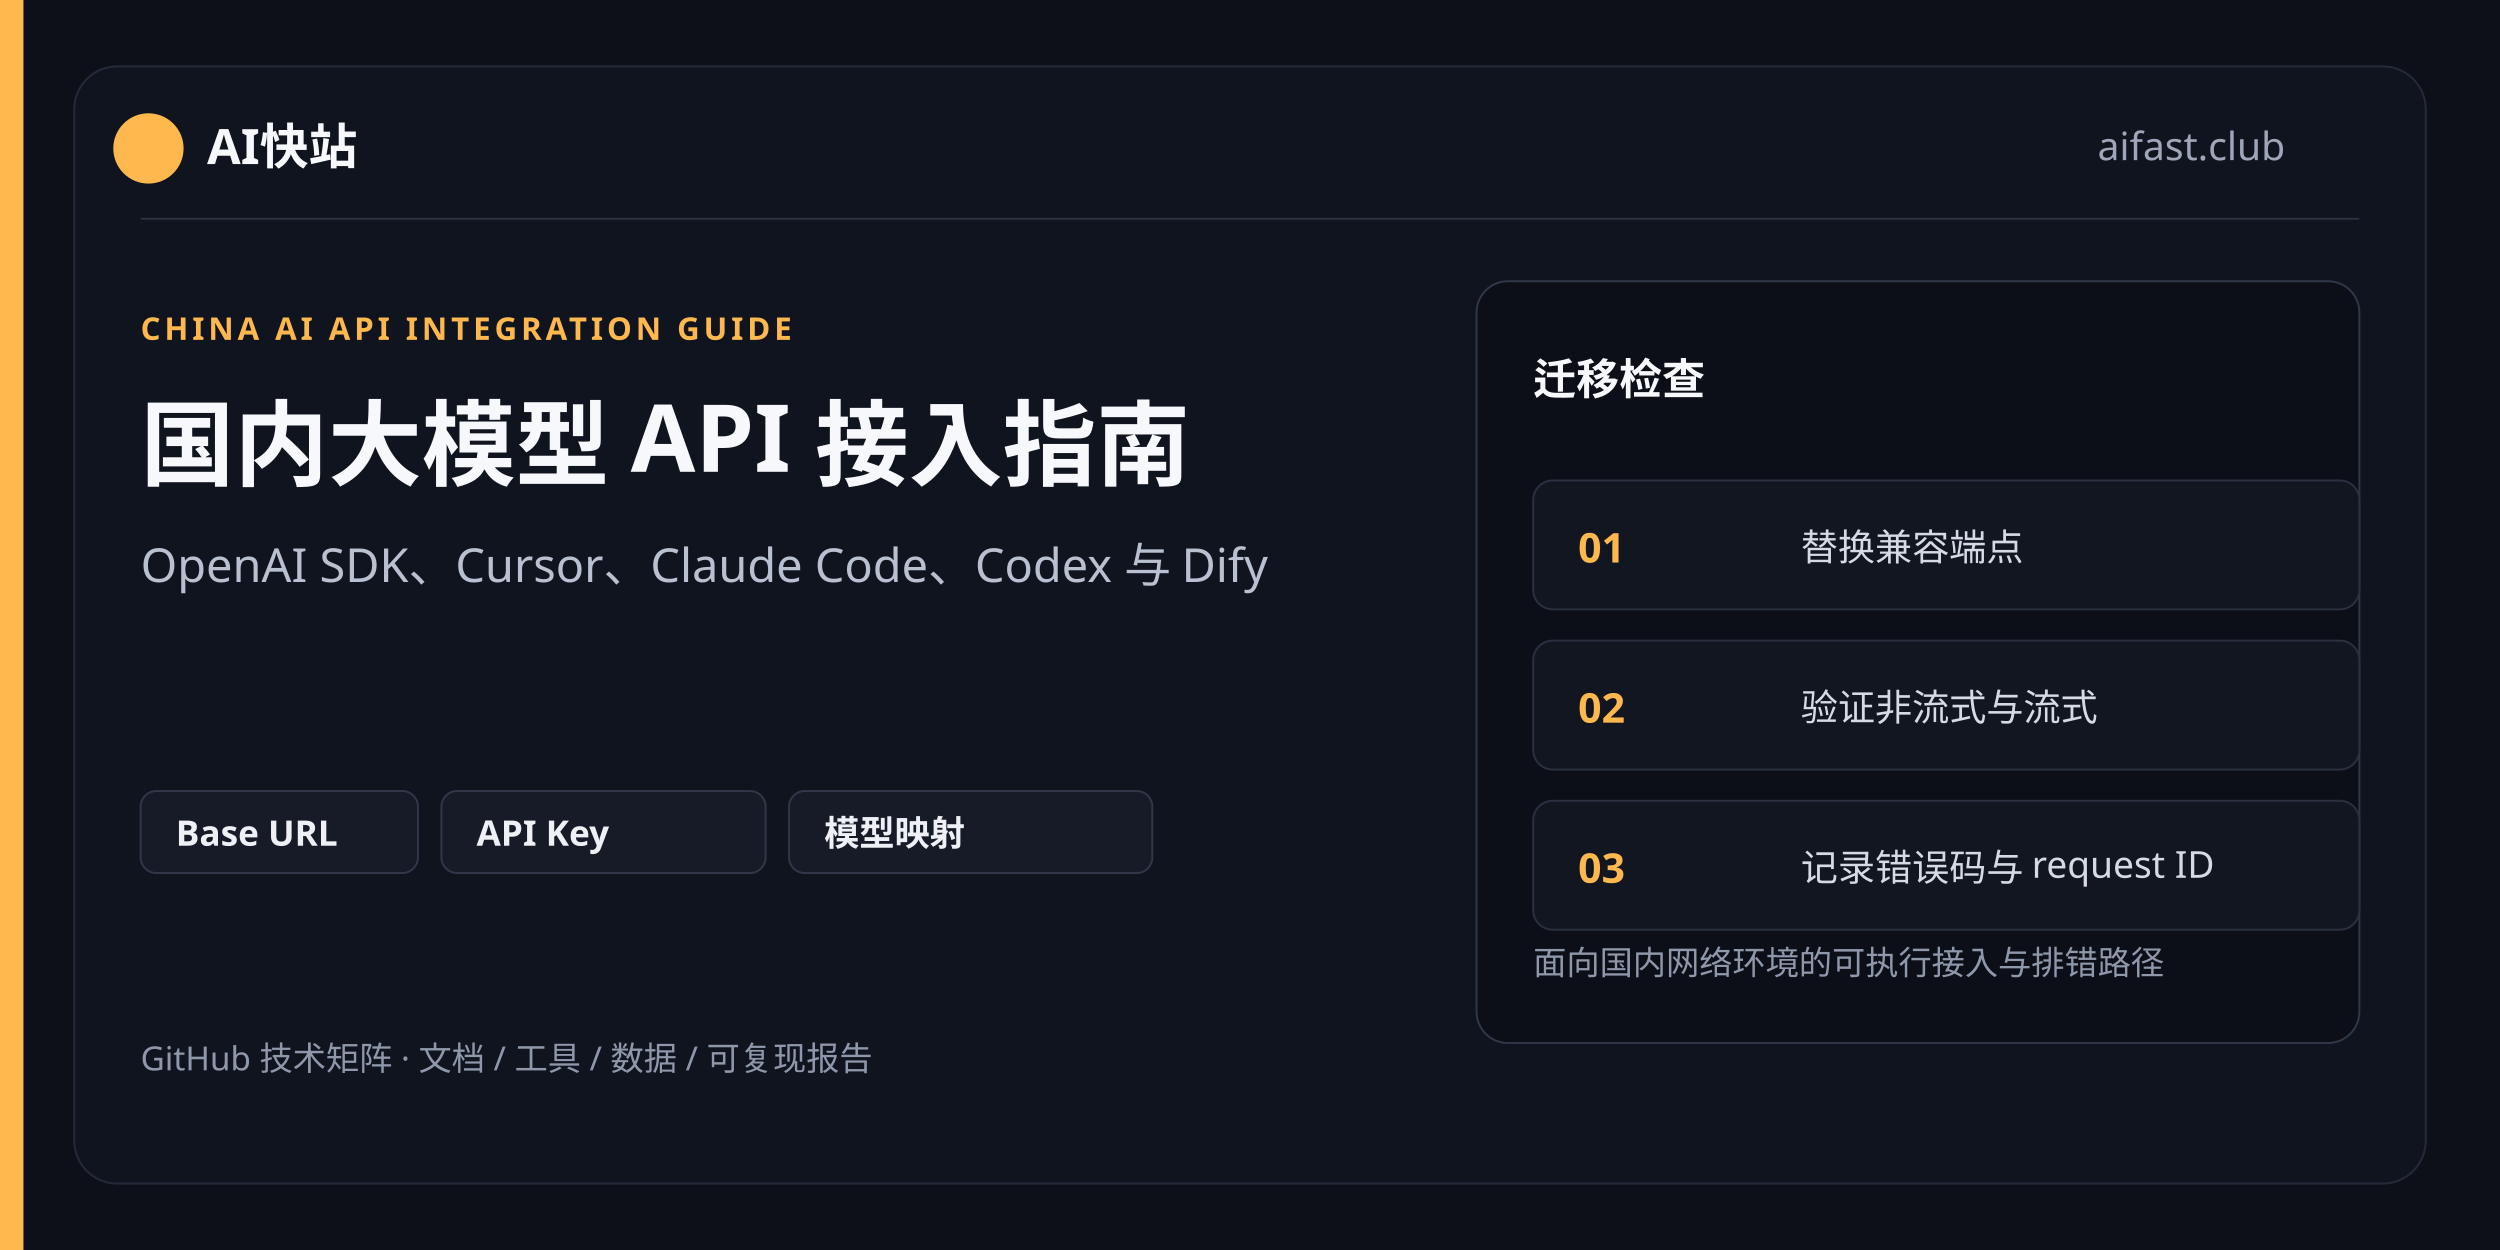
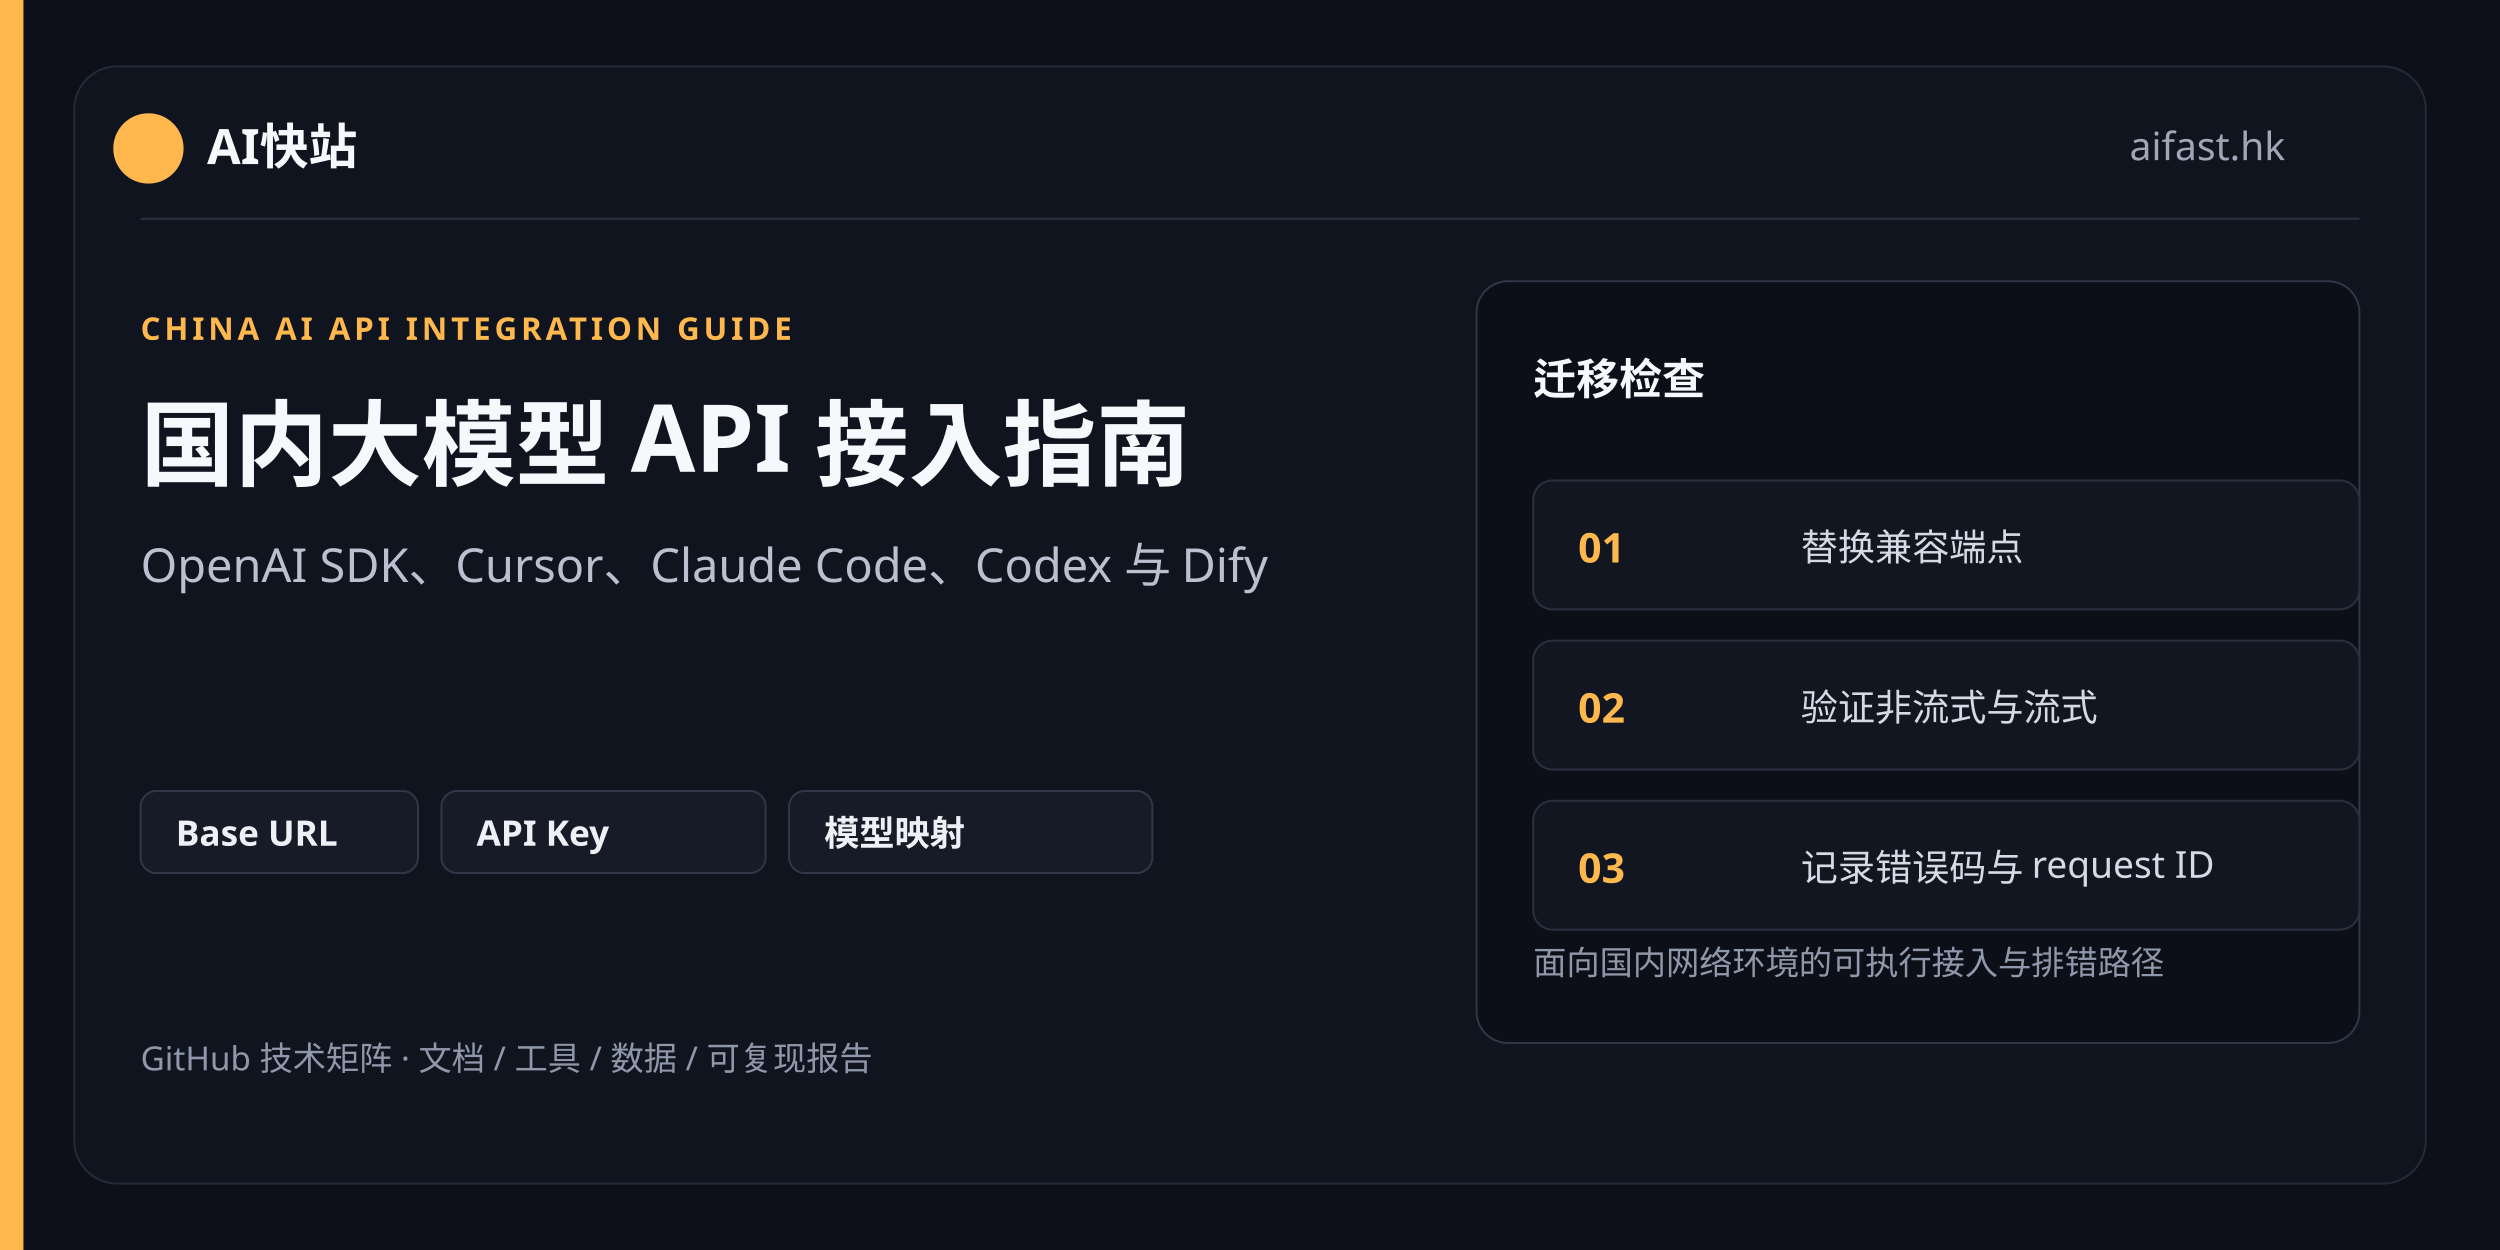
<svg xmlns="http://www.w3.org/2000/svg" width="1280" height="640" viewBox="0 0 1280 640">
  <rect width="1280" height="640" fill="#0d1018" />
  <rect x="0" y="0" width="12" height="640" fill="#ffb84d" />
  <rect x="38" y="34" width="1204" height="572" rx="22" fill="#10141f" stroke="#242a39" />
  <circle cx="76" cy="76" r="18" fill="#ffb84d" />
  <text x="106" y="84" font-family="Arial Unicode MS" font-size="25" font-weight="700" fill="#f7f8fb">AI快站</text>
-   <text x="1170" y="82" text-anchor="end" font-family="Arial Unicode MS" font-size="20" font-weight="500" fill="#9ea6b8">aifast.club</text>
+   <text x="1170" y="82" text-anchor="end" font-family="Arial Unicode MS" font-size="20" font-weight="500" fill="#9ea6b8">aifast.hk</text>
  <line x1="72" y1="112" x2="1208" y2="112" stroke="#2b3140" />
  <text x="72" y="174" font-family="Arial Unicode MS" font-size="16" font-weight="700" letter-spacing="2" fill="#ffb84d">CHINA AI API INTEGRATION GUIDE</text>
  <text x="72" y="245" font-family="Arial Unicode MS" font-size="48" font-weight="700" fill="#f7f8fb">国内大模型 API 接入指南</text>
  <text x="72" y="298" font-family="Arial Unicode MS" font-size="24" font-weight="400" fill="#b9c0cf">OpenAI SDK、Cursor、Claude Code、Codex 与 Dify</text>
  <rect x="72" y="405" width="142" height="42" rx="8" fill="#171b28" stroke="#313749" />
  <text x="90" y="433" font-family="Arial Unicode MS" font-size="18" font-weight="600" fill="#eef0f6">Base URL</text>
  <rect x="226" y="405" width="166" height="42" rx="8" fill="#171b28" stroke="#313749" />
  <text x="244" y="433" font-family="Arial Unicode MS" font-size="18" font-weight="600" fill="#eef0f6">API Key</text>
  <rect x="404" y="405" width="186" height="42" rx="8" fill="#171b28" stroke="#313749" />
  <text x="422" y="433" font-family="Arial Unicode MS" font-size="18" font-weight="600" fill="#eef0f6">模型映射</text>
  <text x="72" y="548" font-family="Arial Unicode MS" font-size="17" font-weight="400" fill="#8f98aa">GitHub 技术矩阵 · 文档 / 工具 / 数据 / 可复现报告</text>
  <rect x="756" y="144" width="452" height="390" rx="16" fill="#0c0f17" stroke="#303748" />
  <text x="785" y="202" font-family="Arial Unicode MS" font-size="22" font-weight="700" fill="#f7f8fb">迁移检查</text>
  <rect x="785" y="246" width="423" height="66" rx="10" fill="#121621" stroke="#2a3040" />
  <text x="808" y="288" font-family="Arial Unicode MS" font-size="21" font-weight="700" fill="#ffb84d">01</text>
  <text x="922" y="287" font-family="Arial Unicode MS" font-size="19" font-weight="500" fill="#d6dae5">替换兼容端点</text>
  <rect x="785" y="328" width="423" height="66" rx="10" fill="#121621" stroke="#2a3040" />
  <text x="808" y="370" font-family="Arial Unicode MS" font-size="21" font-weight="700" fill="#ffb84d">02</text>
  <text x="922" y="369" font-family="Arial Unicode MS" font-size="19" font-weight="500" fill="#d6dae5">验证非流式与流式</text>
  <rect x="785" y="410" width="423" height="66" rx="10" fill="#121621" stroke="#2a3040" />
  <text x="808" y="452" font-family="Arial Unicode MS" font-size="21" font-weight="700" fill="#ffb84d">03</text>
  <text x="922" y="451" font-family="Arial Unicode MS" font-size="19" font-weight="500" fill="#d6dae5">记录错误码与 request ID</text>
  <text x="785" y="499" font-family="Arial Unicode MS" font-size="17" font-weight="400" fill="#8f98aa">面向国内网络环境的可执行接入与排错路径</text>
</svg>
